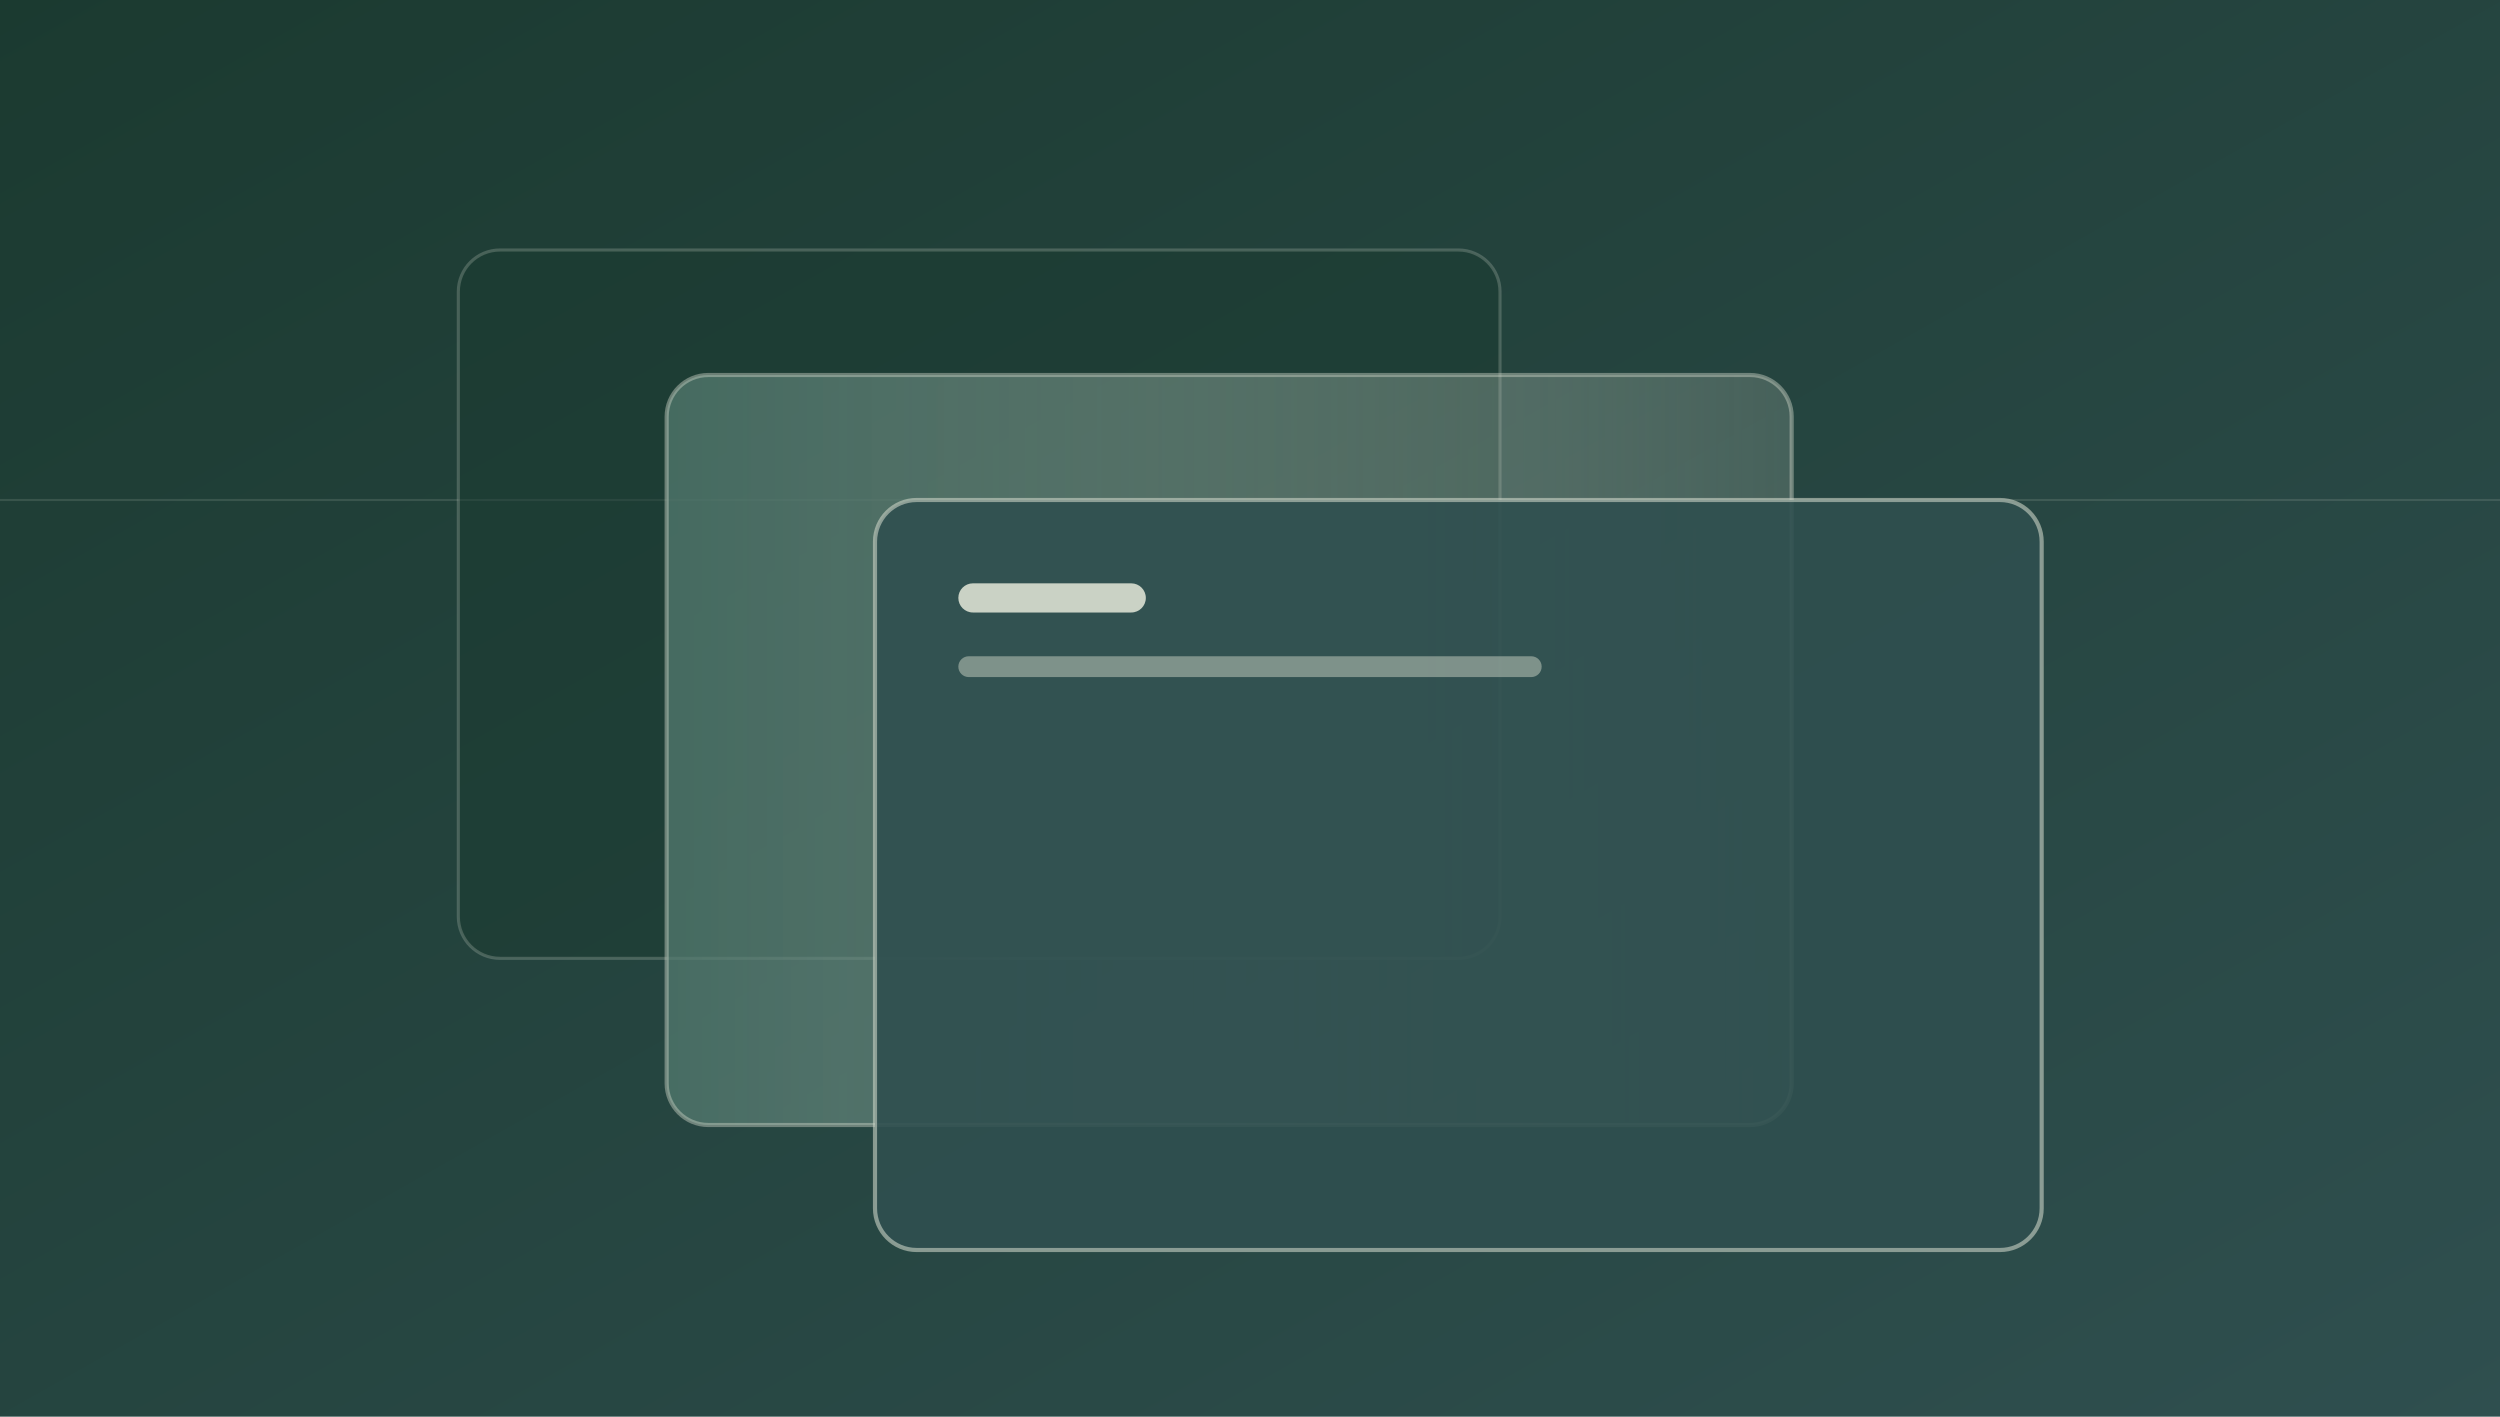
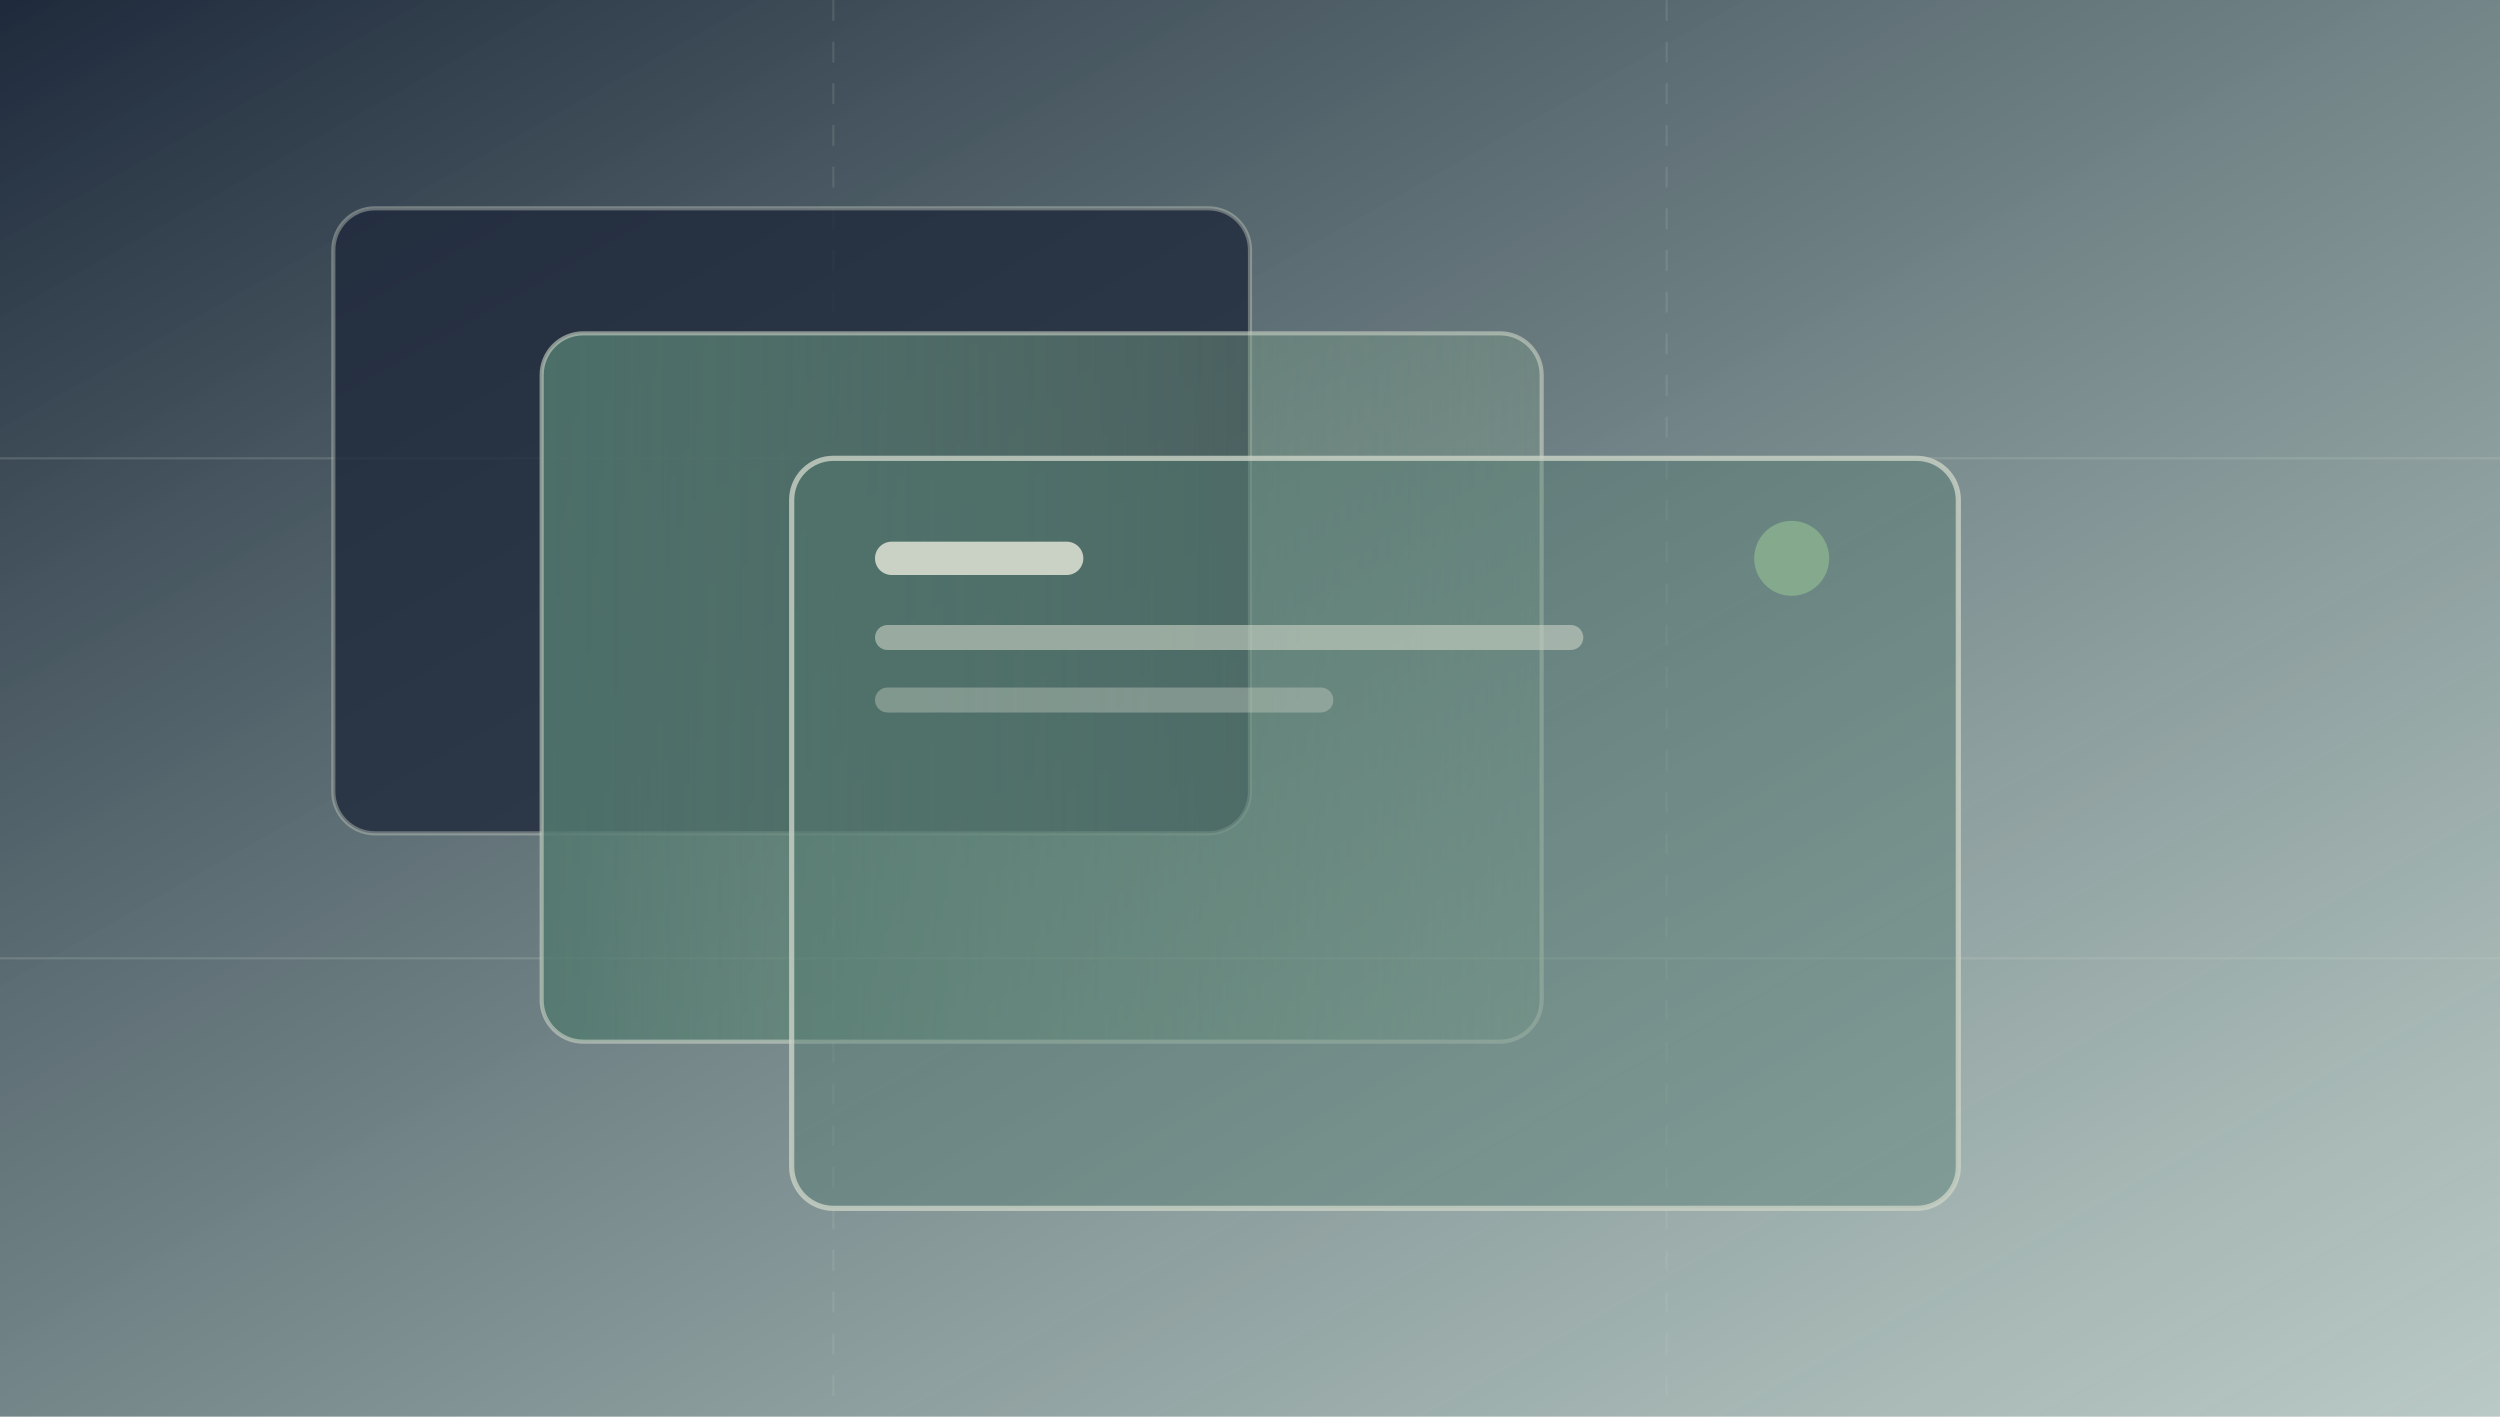
<svg xmlns="http://www.w3.org/2000/svg" viewBox="0 0 1200 680" preserveAspectRatio="xMidYMid slice" width="100%" height="100%">
  <defs>
-     <linearGradient id="gbg" x1="0%" y1="0%" x2="100%" y2="100%">
-       <stop offset="0%" stop-color="#1b3a30" />
-       <stop offset="100%" stop-color="#2f4f4f" />
+     <linearGradient id="g_resource_3" x1="0%" y1="0%" x2="100%" y2="100%">
+       <stop offset="0%" stop-color="#1e293b" />
+       <stop offset="100%" stop-color="#52796f" stop-opacity="0.4" />
    </linearGradient>
-     <linearGradient id="gm" x1="0%" y1="0%" x2="100%" y2="0%">
-       <stop offset="0%" stop-color="#52796f" stop-opacity="0.75" />
-       <stop offset="100%" stop-color="#cad2c5" stop-opacity="0.2" />
-     </linearGradient>
-     <linearGradient id="gs" x1="0%" y1="100%" x2="100%" y2="0%">
-       <stop offset="0%" stop-color="#cad2c5" stop-opacity="0.35" />
-       <stop offset="100%" stop-color="#52796f" stop-opacity="0.05" />
+     <linearGradient id="glow_resource_3" x1="0%" y1="0%" x2="100%" y2="0%">
+       <stop offset="0%" stop-color="#52796f" stop-opacity="0.85" />
+       <stop offset="100%" stop-color="#84a98c" stop-opacity="0.25" />
    </linearGradient>
  </defs>
-   <rect width="1200" height="680" fill="url(#gbg)" />
-   <line x1="0" y1="240" x2="1200" y2="240" stroke="#cad2c5" stroke-width="1" stroke-opacity="0.15" />
-   <rect x="220" y="120" width="500" height="340" rx="20" fill="#1b3a30" fill-opacity="0.5" stroke="#cad2c5" stroke-width="1.5" stroke-opacity="0.25" />
-   <rect x="320" y="180" width="540" height="360" rx="20" fill="url(#gm)" stroke="#cad2c5" stroke-width="2" stroke-opacity="0.45" />
-   <rect x="420" y="240" width="560" height="360" rx="20" fill="#2f4f4f" fill-opacity="0.9" stroke="#cad2c5" stroke-width="2" stroke-opacity="0.6" />
-   <rect x="460" y="280" width="90" height="14" rx="7" fill="#cad2c5" />
-   <rect x="460" y="315" width="280" height="10" rx="5" fill="#cad2c5" fill-opacity="0.5" />
+   <rect width="1200" height="680" fill="url(#g_resource_3)" />
+   <line x1="0" y1="220" x2="1200" y2="220" stroke="#cad2c5" stroke-width="1" stroke-opacity="0.2" />
+   <line x1="0" y1="460" x2="1200" y2="460" stroke="#cad2c5" stroke-width="1" stroke-opacity="0.2" />
+   <line x1="400" y1="0" x2="400" y2="680" stroke="#cad2c5" stroke-width="1" stroke-opacity="0.15" stroke-dasharray="10 10" />
+   <line x1="800" y1="0" x2="800" y2="680" stroke="#cad2c5" stroke-width="1" stroke-opacity="0.15" stroke-dasharray="10 10" />
+   <rect x="160" y="100" width="440" height="300" rx="20" fill="#1e293b" fill-opacity="0.8" stroke="#cad2c5" stroke-width="2" stroke-opacity="0.4" />
+   <rect x="260" y="160" width="480" height="340" rx="20" fill="url(#glow_resource_3)" stroke="#cad2c5" stroke-width="2" stroke-opacity="0.6" />
+   <rect x="380" y="220" width="560" height="360" rx="20" fill="#52796f" fill-opacity="0.4" stroke="#cad2c5" stroke-width="2.5" stroke-opacity="0.8" />
+   <rect x="420" y="260" width="100" height="16" rx="8" fill="#cad2c5" />
+   <rect x="420" y="300" width="340" height="12" rx="6" fill="#cad2c5" fill-opacity="0.6" />
+   <rect x="420" y="330" width="220" height="12" rx="6" fill="#cad2c5" fill-opacity="0.4" />
+   <circle cx="860" cy="268" r="18" fill="#84a98c" />
</svg>
